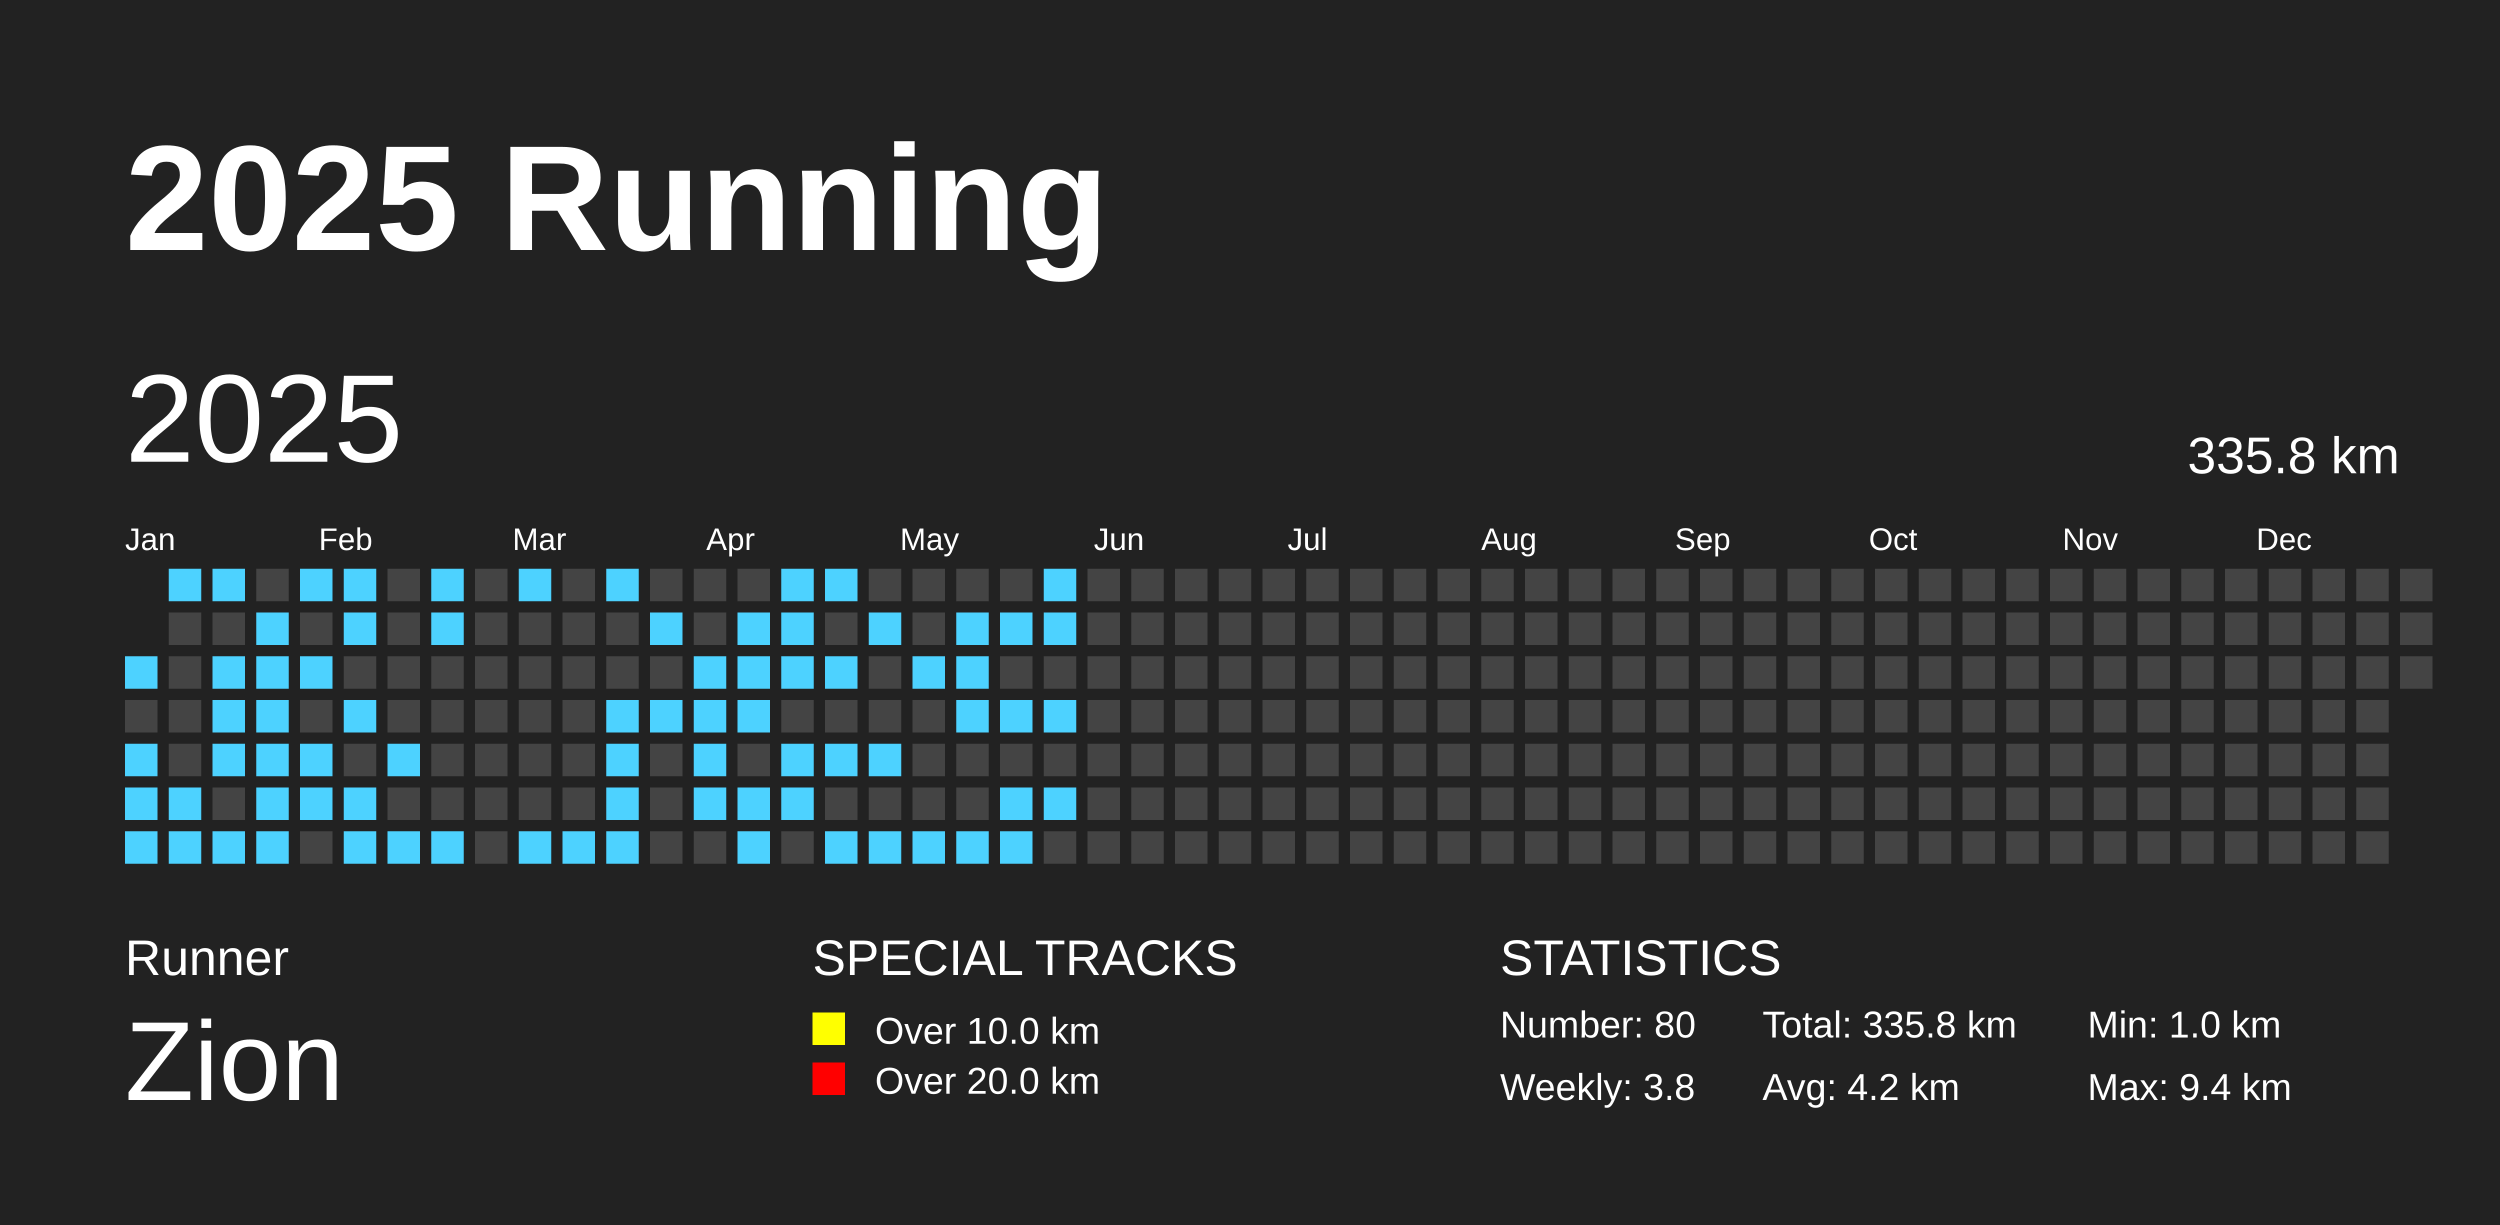
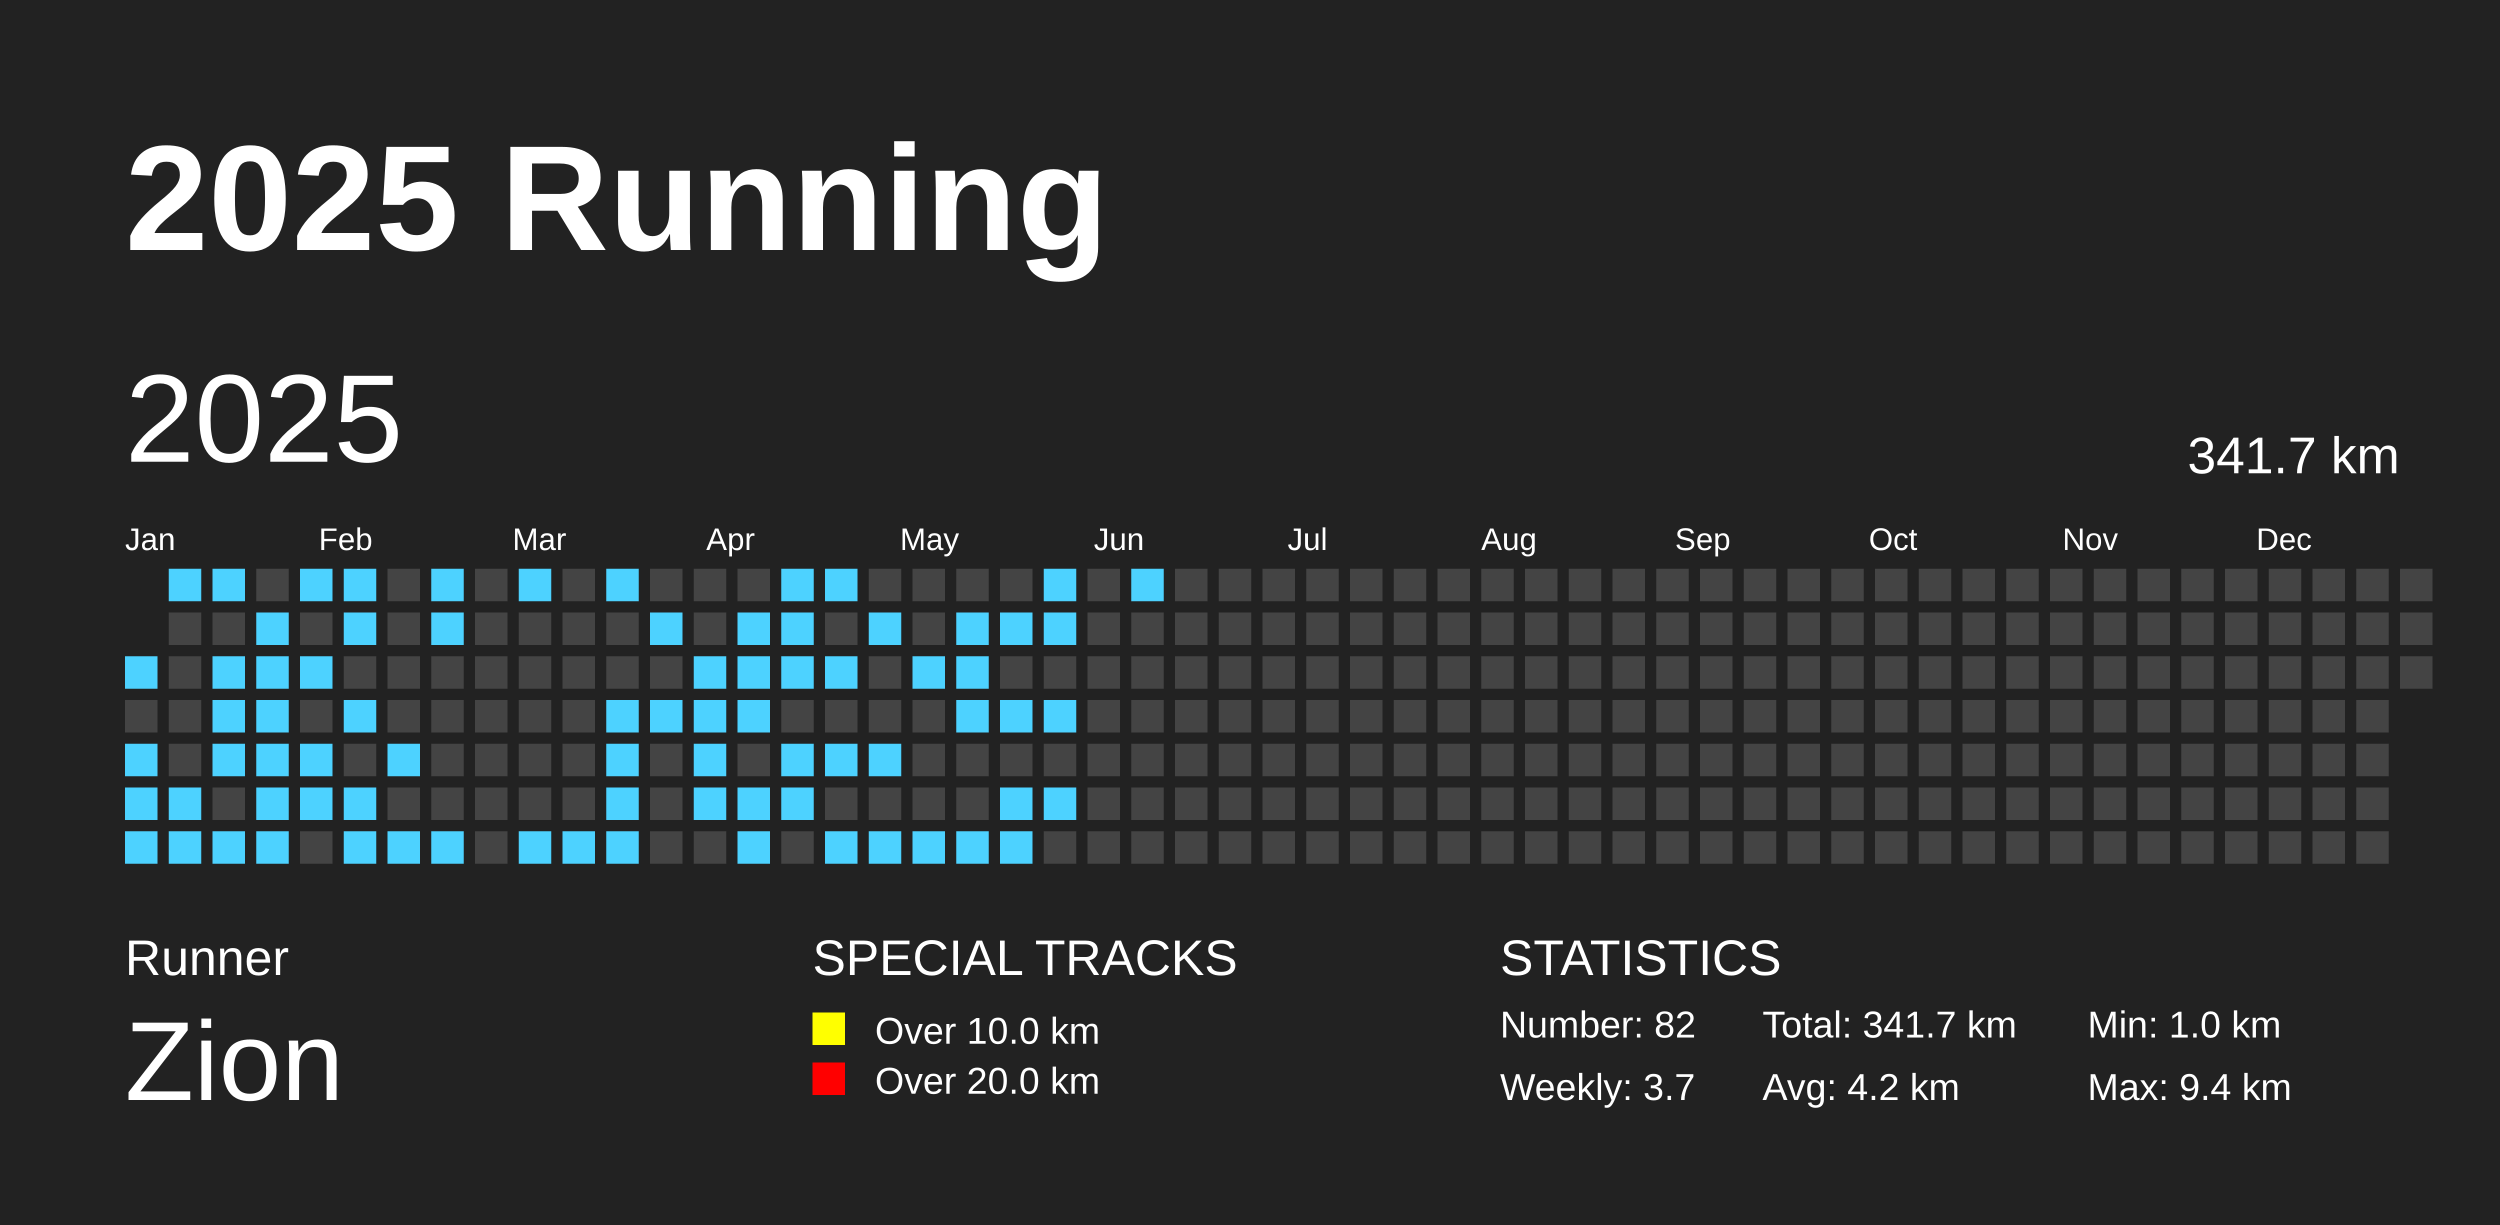
<svg xmlns="http://www.w3.org/2000/svg" baseProfile="full" height="98mm" version="1.1" viewBox="0,0,200,98" width="200mm">
  <defs />
  <rect fill="#222222" height="98" width="200" x="0" y="0" />
  <text fill="#FFFFFF" style="font-size:12px; font-family:Arial; font-weight:bold;" x="10" y="20">2025 Running</text>
  <text fill="#FFFFFF" style="font-size:4px; font-family:Arial" x="10" y="78">Runner</text>
  <text fill="#FFFFFF" style="font-size:9px; font-family:Arial" x="10" y="88">Zion</text>
  <text fill="#FFFFFF" style="font-size:4px; font-family:Arial" x="65" y="78">SPECIAL TRACKS</text>
  <rect fill="yellow" height="2.6" width="2.6" x="65" y="81" />
  <text fill="#FFFFFF" style="font-size:3px; font-family:Arial" x="70" y="83.5">Over 10.0 km</text>
  <rect fill="red" height="2.6" width="2.6" x="65" y="85" />
  <text fill="#FFFFFF" style="font-size:3px; font-family:Arial" x="70" y="87.5">Over 20.0 km</text>
  <text fill="#FFFFFF" style="font-size:4px; font-family:Arial" x="120" y="78">STATISTICS</text>
-   <text fill="#FFFFFF" style="font-size:3px; font-family:Arial" x="120" y="83">Number: 80</text>
-   <text fill="#FFFFFF" style="font-size:3px; font-family:Arial" x="120" y="88">Weekly: 3.8</text>
-   <text fill="#FFFFFF" style="font-size:3px; font-family:Arial" x="141" y="83">Total: 335.8 km</text>
+   <text fill="#FFFFFF" style="font-size:3px; font-family:Arial" x="120" y="83">Number: 82</text>
+   <text fill="#FFFFFF" style="font-size:3px; font-family:Arial" x="120" y="88">Weekly: 3.7</text>
+   <text fill="#FFFFFF" style="font-size:3px; font-family:Arial" x="141" y="83">Total: 341.7 km</text>
  <text fill="#FFFFFF" style="font-size:3px; font-family:Arial" x="141" y="88">Avg: 4.2 km</text>
  <text fill="#FFFFFF" style="font-size:3px; font-family:Arial" x="167" y="83">Min: 1.0 km</text>
  <text fill="#FFFFFF" style="font-size:3px; font-family:Arial" x="167" y="88">Max: 9.4 km</text>
  <text dominant-baseline="hanging" fill="#FFFFFF" style="font-size:10.0px; font-family:Arial;" x="10" y="30">2025</text>
-   <text dominant-baseline="hanging" fill="#FFFFFF" style="font-size:4.125px; font-family:Arial;" x="175" y="35">335.8 km</text>
+   <text dominant-baseline="hanging" fill="#FFFFFF" style="font-size:4.125px; font-family:Arial;" x="175" y="35">341.7 km</text>
  <text fill="#FFFFFF" style="font-size:2.5px; font-family:Arial" x="10.0" y="44">Jan</text>
  <text fill="#FFFFFF" style="font-size:2.5px; font-family:Arial" x="25.5" y="44">Feb</text>
  <text fill="#FFFFFF" style="font-size:2.5px; font-family:Arial" x="41.0" y="44">Mar</text>
  <text fill="#FFFFFF" style="font-size:2.5px; font-family:Arial" x="56.5" y="44">Apr</text>
  <text fill="#FFFFFF" style="font-size:2.5px; font-family:Arial" x="72.0" y="44">May</text>
  <text fill="#FFFFFF" style="font-size:2.5px; font-family:Arial" x="87.5" y="44">Jun</text>
  <text fill="#FFFFFF" style="font-size:2.5px; font-family:Arial" x="103.0" y="44">Jul</text>
  <text fill="#FFFFFF" style="font-size:2.5px; font-family:Arial" x="118.5" y="44">Aug</text>
  <text fill="#FFFFFF" style="font-size:2.5px; font-family:Arial" x="134.0" y="44">Sep</text>
  <text fill="#FFFFFF" style="font-size:2.5px; font-family:Arial" x="149.5" y="44">Oct</text>
  <text fill="#FFFFFF" style="font-size:2.5px; font-family:Arial" x="165.0" y="44">Nov</text>
  <text fill="#FFFFFF" style="font-size:2.5px; font-family:Arial" x="180.5" y="44">Dec</text>
  <rect fill="#4DD2FF" height="2.6" width="2.6" x="10.0" y="52.5" />
  <rect fill="#444444" height="2.6" width="2.6" x="10.0" y="56.0" />
  <rect fill="#4DD2FF" height="2.6" width="2.6" x="10.0" y="59.5" />
  <rect fill="#4DD2FF" height="2.6" width="2.6" x="10.0" y="63.0" />
  <rect fill="#4DD2FF" height="2.6" width="2.6" x="10.0" y="66.5" />
  <rect fill="#4DD2FF" height="2.6" width="2.6" x="13.5" y="45.5" />
  <rect fill="#444444" height="2.6" width="2.6" x="13.5" y="49.0" />
  <rect fill="#444444" height="2.6" width="2.6" x="13.5" y="52.5" />
  <rect fill="#444444" height="2.6" width="2.6" x="13.5" y="56.0" />
  <rect fill="#444444" height="2.6" width="2.6" x="13.5" y="59.5" />
  <rect fill="#4DD2FF" height="2.6" width="2.6" x="13.5" y="63.0" />
  <rect fill="#4DD2FF" height="2.6" width="2.6" x="13.5" y="66.5" />
  <rect fill="#4DD2FF" height="2.6" width="2.6" x="17.0" y="45.5" />
  <rect fill="#444444" height="2.6" width="2.6" x="17.0" y="49.0" />
  <rect fill="#4DD2FF" height="2.6" width="2.6" x="17.0" y="52.5" />
  <rect fill="#4DD2FF" height="2.6" width="2.6" x="17.0" y="56.0" />
  <rect fill="#4DD2FF" height="2.6" width="2.6" x="17.0" y="59.5" />
  <rect fill="#444444" height="2.6" width="2.6" x="17.0" y="63.0" />
  <rect fill="#4DD2FF" height="2.6" width="2.6" x="17.0" y="66.5" />
  <rect fill="#444444" height="2.6" width="2.6" x="20.5" y="45.5" />
  <rect fill="#4DD2FF" height="2.6" width="2.6" x="20.5" y="49.0" />
  <rect fill="#4DD2FF" height="2.6" width="2.6" x="20.5" y="52.5" />
  <rect fill="#4DD2FF" height="2.6" width="2.6" x="20.5" y="56.0" />
  <rect fill="#4DD2FF" height="2.6" width="2.6" x="20.5" y="59.5" />
  <rect fill="#4DD2FF" height="2.6" width="2.6" x="20.5" y="63.0" />
  <rect fill="#4DD2FF" height="2.6" width="2.6" x="20.5" y="66.5" />
  <rect fill="#4DD2FF" height="2.6" width="2.6" x="24.0" y="45.5" />
  <rect fill="#444444" height="2.6" width="2.6" x="24.0" y="49.0" />
  <rect fill="#4DD2FF" height="2.6" width="2.6" x="24.0" y="52.5" />
  <rect fill="#444444" height="2.6" width="2.6" x="24.0" y="56.0" />
  <rect fill="#4DD2FF" height="2.6" width="2.6" x="24.0" y="59.5" />
  <rect fill="#4DD2FF" height="2.6" width="2.6" x="24.0" y="63.0" />
  <rect fill="#444444" height="2.6" width="2.6" x="24.0" y="66.5" />
  <rect fill="#4DD2FF" height="2.6" width="2.6" x="27.5" y="45.5" />
  <rect fill="#4DD2FF" height="2.6" width="2.6" x="27.5" y="49.0" />
  <rect fill="#444444" height="2.6" width="2.6" x="27.5" y="52.5" />
  <rect fill="#4DD2FF" height="2.6" width="2.6" x="27.5" y="56.0" />
  <rect fill="#444444" height="2.6" width="2.6" x="27.5" y="59.5" />
  <rect fill="#4DD2FF" height="2.6" width="2.6" x="27.5" y="63.0" />
  <rect fill="#4DD2FF" height="2.6" width="2.6" x="27.5" y="66.5" />
  <rect fill="#444444" height="2.6" width="2.6" x="31.0" y="45.5" />
  <rect fill="#444444" height="2.6" width="2.6" x="31.0" y="49.0" />
  <rect fill="#444444" height="2.6" width="2.6" x="31.0" y="52.5" />
  <rect fill="#444444" height="2.6" width="2.6" x="31.0" y="56.0" />
  <rect fill="#4DD2FF" height="2.6" width="2.6" x="31.0" y="59.5" />
  <rect fill="#444444" height="2.6" width="2.6" x="31.0" y="63.0" />
  <rect fill="#4DD2FF" height="2.6" width="2.6" x="31.0" y="66.5" />
  <rect fill="#4DD2FF" height="2.6" width="2.6" x="34.5" y="45.5" />
  <rect fill="#4DD2FF" height="2.6" width="2.6" x="34.5" y="49.0" />
  <rect fill="#444444" height="2.6" width="2.6" x="34.5" y="52.5" />
  <rect fill="#444444" height="2.6" width="2.6" x="34.5" y="56.0" />
  <rect fill="#444444" height="2.6" width="2.6" x="34.5" y="59.5" />
  <rect fill="#444444" height="2.6" width="2.6" x="34.5" y="63.0" />
  <rect fill="#4DD2FF" height="2.6" width="2.6" x="34.5" y="66.5" />
  <rect fill="#444444" height="2.6" width="2.6" x="38.0" y="45.5" />
  <rect fill="#444444" height="2.6" width="2.6" x="38.0" y="49.0" />
  <rect fill="#444444" height="2.6" width="2.6" x="38.0" y="52.5" />
  <rect fill="#444444" height="2.6" width="2.6" x="38.0" y="56.0" />
  <rect fill="#444444" height="2.6" width="2.6" x="38.0" y="59.5" />
  <rect fill="#444444" height="2.6" width="2.6" x="38.0" y="63.0" />
  <rect fill="#444444" height="2.6" width="2.6" x="38.0" y="66.5" />
  <rect fill="#4DD2FF" height="2.6" width="2.6" x="41.5" y="45.5" />
  <rect fill="#444444" height="2.6" width="2.6" x="41.5" y="49.0" />
  <rect fill="#444444" height="2.6" width="2.6" x="41.5" y="52.5" />
  <rect fill="#444444" height="2.6" width="2.6" x="41.5" y="56.0" />
  <rect fill="#444444" height="2.6" width="2.6" x="41.5" y="59.5" />
  <rect fill="#444444" height="2.6" width="2.6" x="41.5" y="63.0" />
  <rect fill="#4DD2FF" height="2.6" width="2.6" x="41.5" y="66.5" />
  <rect fill="#444444" height="2.6" width="2.6" x="45.0" y="45.5" />
  <rect fill="#444444" height="2.6" width="2.6" x="45.0" y="49.0" />
  <rect fill="#444444" height="2.6" width="2.6" x="45.0" y="52.5" />
  <rect fill="#444444" height="2.6" width="2.6" x="45.0" y="56.0" />
  <rect fill="#444444" height="2.6" width="2.6" x="45.0" y="59.5" />
  <rect fill="#444444" height="2.6" width="2.6" x="45.0" y="63.0" />
  <rect fill="#4DD2FF" height="2.6" width="2.6" x="45.0" y="66.5" />
  <rect fill="#4DD2FF" height="2.6" width="2.6" x="48.5" y="45.5" />
  <rect fill="#444444" height="2.6" width="2.6" x="48.5" y="49.0" />
  <rect fill="#444444" height="2.6" width="2.6" x="48.5" y="52.5" />
  <rect fill="#4DD2FF" height="2.6" width="2.6" x="48.5" y="56.0" />
  <rect fill="#4DD2FF" height="2.6" width="2.6" x="48.5" y="59.5" />
  <rect fill="#4DD2FF" height="2.6" width="2.6" x="48.5" y="63.0" />
  <rect fill="#4DD2FF" height="2.6" width="2.6" x="48.5" y="66.5" />
  <rect fill="#444444" height="2.6" width="2.6" x="52.0" y="45.5" />
  <rect fill="#4DD2FF" height="2.6" width="2.6" x="52.0" y="49.0" />
  <rect fill="#444444" height="2.6" width="2.6" x="52.0" y="52.5" />
  <rect fill="#4DD2FF" height="2.6" width="2.6" x="52.0" y="56.0" />
  <rect fill="#444444" height="2.6" width="2.6" x="52.0" y="59.5" />
  <rect fill="#444444" height="2.6" width="2.6" x="52.0" y="63.0" />
  <rect fill="#444444" height="2.6" width="2.6" x="52.0" y="66.5" />
  <rect fill="#444444" height="2.6" width="2.6" x="55.5" y="45.5" />
  <rect fill="#444444" height="2.6" width="2.6" x="55.5" y="49.0" />
  <rect fill="#4DD2FF" height="2.6" width="2.6" x="55.5" y="52.5" />
  <rect fill="#4DD2FF" height="2.6" width="2.6" x="55.5" y="56.0" />
  <rect fill="#4DD2FF" height="2.6" width="2.6" x="55.5" y="59.5" />
  <rect fill="#4DD2FF" height="2.6" width="2.6" x="55.5" y="63.0" />
  <rect fill="#444444" height="2.6" width="2.6" x="55.5" y="66.5" />
  <rect fill="#444444" height="2.6" width="2.6" x="59.0" y="45.5" />
  <rect fill="#4DD2FF" height="2.6" width="2.6" x="59.0" y="49.0" />
  <rect fill="#4DD2FF" height="2.6" width="2.6" x="59.0" y="52.5" />
  <rect fill="#4DD2FF" height="2.6" width="2.6" x="59.0" y="56.0" />
  <rect fill="#444444" height="2.6" width="2.6" x="59.0" y="59.5" />
  <rect fill="#4DD2FF" height="2.6" width="2.6" x="59.0" y="63.0" />
  <rect fill="#4DD2FF" height="2.6" width="2.6" x="59.0" y="66.5" />
  <rect fill="#4DD2FF" height="2.6" width="2.6" x="62.5" y="45.5" />
  <rect fill="#4DD2FF" height="2.6" width="2.6" x="62.5" y="49.0" />
  <rect fill="#4DD2FF" height="2.6" width="2.6" x="62.5" y="52.5" />
  <rect fill="#444444" height="2.6" width="2.6" x="62.5" y="56.0" />
  <rect fill="#4DD2FF" height="2.6" width="2.6" x="62.5" y="59.5" />
  <rect fill="#4DD2FF" height="2.6" width="2.6" x="62.5" y="63.0" />
  <rect fill="#444444" height="2.6" width="2.6" x="62.5" y="66.5" />
  <rect fill="#4DD2FF" height="2.6" width="2.6" x="66.0" y="45.5" />
  <rect fill="#444444" height="2.6" width="2.6" x="66.0" y="49.0" />
  <rect fill="#4DD2FF" height="2.6" width="2.6" x="66.0" y="52.5" />
  <rect fill="#444444" height="2.6" width="2.6" x="66.0" y="56.0" />
  <rect fill="#4DD2FF" height="2.6" width="2.6" x="66.0" y="59.5" />
  <rect fill="#444444" height="2.6" width="2.6" x="66.0" y="63.0" />
  <rect fill="#4DD2FF" height="2.6" width="2.6" x="66.0" y="66.5" />
  <rect fill="#444444" height="2.6" width="2.6" x="69.5" y="45.5" />
  <rect fill="#4DD2FF" height="2.6" width="2.6" x="69.5" y="49.0" />
  <rect fill="#444444" height="2.6" width="2.6" x="69.5" y="52.5" />
  <rect fill="#444444" height="2.6" width="2.6" x="69.5" y="56.0" />
  <rect fill="#4DD2FF" height="2.6" width="2.6" x="69.5" y="59.5" />
  <rect fill="#444444" height="2.6" width="2.6" x="69.5" y="63.0" />
  <rect fill="#4DD2FF" height="2.6" width="2.6" x="69.5" y="66.5" />
  <rect fill="#444444" height="2.6" width="2.6" x="73.0" y="45.5" />
  <rect fill="#444444" height="2.6" width="2.6" x="73.0" y="49.0" />
  <rect fill="#4DD2FF" height="2.6" width="2.6" x="73.0" y="52.5" />
  <rect fill="#444444" height="2.6" width="2.6" x="73.0" y="56.0" />
  <rect fill="#444444" height="2.6" width="2.6" x="73.0" y="59.5" />
  <rect fill="#444444" height="2.6" width="2.6" x="73.0" y="63.0" />
  <rect fill="#4DD2FF" height="2.6" width="2.6" x="73.0" y="66.5" />
  <rect fill="#444444" height="2.6" width="2.6" x="76.5" y="45.5" />
  <rect fill="#4DD2FF" height="2.6" width="2.6" x="76.5" y="49.0" />
  <rect fill="#4DD2FF" height="2.6" width="2.6" x="76.5" y="52.5" />
  <rect fill="#4DD2FF" height="2.6" width="2.6" x="76.5" y="56.0" />
  <rect fill="#444444" height="2.6" width="2.6" x="76.5" y="59.5" />
  <rect fill="#444444" height="2.6" width="2.6" x="76.5" y="63.0" />
  <rect fill="#4DD2FF" height="2.6" width="2.6" x="76.5" y="66.5" />
  <rect fill="#444444" height="2.6" width="2.6" x="80.0" y="45.5" />
  <rect fill="#4DD2FF" height="2.6" width="2.6" x="80.0" y="49.0" />
  <rect fill="#444444" height="2.6" width="2.6" x="80.0" y="52.5" />
  <rect fill="#4DD2FF" height="2.6" width="2.6" x="80.0" y="56.0" />
  <rect fill="#444444" height="2.6" width="2.6" x="80.0" y="59.5" />
  <rect fill="#4DD2FF" height="2.6" width="2.6" x="80.0" y="63.0" />
  <rect fill="#4DD2FF" height="2.6" width="2.6" x="80.0" y="66.5" />
  <rect fill="#4DD2FF" height="2.6" width="2.6" x="83.5" y="45.5" />
  <rect fill="#4DD2FF" height="2.6" width="2.6" x="83.5" y="49.0" />
  <rect fill="#444444" height="2.6" width="2.6" x="83.5" y="52.5" />
  <rect fill="#4DD2FF" height="2.6" width="2.6" x="83.5" y="56.0" />
  <rect fill="#444444" height="2.6" width="2.6" x="83.5" y="59.5" />
  <rect fill="#4DD2FF" height="2.6" width="2.6" x="83.5" y="63.0" />
  <rect fill="#444444" height="2.6" width="2.6" x="83.5" y="66.5" />
  <rect fill="#444444" height="2.6" width="2.6" x="87.0" y="45.5" />
  <rect fill="#444444" height="2.6" width="2.6" x="87.0" y="49.0" />
  <rect fill="#444444" height="2.6" width="2.6" x="87.0" y="52.5" />
  <rect fill="#444444" height="2.6" width="2.6" x="87.0" y="56.0" />
  <rect fill="#444444" height="2.6" width="2.6" x="87.0" y="59.5" />
  <rect fill="#444444" height="2.6" width="2.6" x="87.0" y="63.0" />
  <rect fill="#444444" height="2.6" width="2.6" x="87.0" y="66.5" />
-   <rect fill="#444444" height="2.6" width="2.6" x="90.5" y="45.5" />
+   <rect fill="#4DD2FF" height="2.6" width="2.6" x="90.5" y="45.5" />
  <rect fill="#444444" height="2.6" width="2.6" x="90.5" y="49.0" />
  <rect fill="#444444" height="2.6" width="2.6" x="90.5" y="52.5" />
  <rect fill="#444444" height="2.6" width="2.6" x="90.5" y="56.0" />
  <rect fill="#444444" height="2.6" width="2.6" x="90.5" y="59.5" />
  <rect fill="#444444" height="2.6" width="2.6" x="90.5" y="63.0" />
  <rect fill="#444444" height="2.6" width="2.6" x="90.5" y="66.5" />
  <rect fill="#444444" height="2.6" width="2.6" x="94.0" y="45.5" />
  <rect fill="#444444" height="2.6" width="2.6" x="94.0" y="49.0" />
  <rect fill="#444444" height="2.6" width="2.6" x="94.0" y="52.5" />
  <rect fill="#444444" height="2.6" width="2.6" x="94.0" y="56.0" />
  <rect fill="#444444" height="2.6" width="2.6" x="94.0" y="59.5" />
  <rect fill="#444444" height="2.6" width="2.6" x="94.0" y="63.0" />
  <rect fill="#444444" height="2.6" width="2.6" x="94.0" y="66.5" />
  <rect fill="#444444" height="2.6" width="2.6" x="97.5" y="45.5" />
  <rect fill="#444444" height="2.6" width="2.6" x="97.5" y="49.0" />
  <rect fill="#444444" height="2.6" width="2.6" x="97.5" y="52.5" />
  <rect fill="#444444" height="2.6" width="2.6" x="97.5" y="56.0" />
  <rect fill="#444444" height="2.6" width="2.6" x="97.5" y="59.5" />
  <rect fill="#444444" height="2.6" width="2.6" x="97.5" y="63.0" />
  <rect fill="#444444" height="2.6" width="2.6" x="97.5" y="66.5" />
  <rect fill="#444444" height="2.6" width="2.6" x="101.0" y="45.5" />
  <rect fill="#444444" height="2.6" width="2.6" x="101.0" y="49.0" />
  <rect fill="#444444" height="2.6" width="2.6" x="101.0" y="52.5" />
  <rect fill="#444444" height="2.6" width="2.6" x="101.0" y="56.0" />
  <rect fill="#444444" height="2.6" width="2.6" x="101.0" y="59.5" />
  <rect fill="#444444" height="2.6" width="2.6" x="101.0" y="63.0" />
  <rect fill="#444444" height="2.6" width="2.6" x="101.0" y="66.5" />
  <rect fill="#444444" height="2.6" width="2.6" x="104.5" y="45.5" />
  <rect fill="#444444" height="2.6" width="2.6" x="104.5" y="49.0" />
  <rect fill="#444444" height="2.6" width="2.6" x="104.5" y="52.5" />
  <rect fill="#444444" height="2.6" width="2.6" x="104.5" y="56.0" />
  <rect fill="#444444" height="2.6" width="2.6" x="104.5" y="59.5" />
  <rect fill="#444444" height="2.6" width="2.6" x="104.5" y="63.0" />
  <rect fill="#444444" height="2.6" width="2.6" x="104.5" y="66.5" />
  <rect fill="#444444" height="2.6" width="2.6" x="108.0" y="45.5" />
  <rect fill="#444444" height="2.6" width="2.6" x="108.0" y="49.0" />
  <rect fill="#444444" height="2.6" width="2.6" x="108.0" y="52.5" />
  <rect fill="#444444" height="2.6" width="2.6" x="108.0" y="56.0" />
  <rect fill="#444444" height="2.6" width="2.6" x="108.0" y="59.5" />
  <rect fill="#444444" height="2.6" width="2.6" x="108.0" y="63.0" />
  <rect fill="#444444" height="2.6" width="2.6" x="108.0" y="66.5" />
  <rect fill="#444444" height="2.6" width="2.6" x="111.5" y="45.5" />
  <rect fill="#444444" height="2.6" width="2.6" x="111.5" y="49.0" />
  <rect fill="#444444" height="2.6" width="2.6" x="111.5" y="52.5" />
  <rect fill="#444444" height="2.6" width="2.6" x="111.5" y="56.0" />
  <rect fill="#444444" height="2.6" width="2.6" x="111.5" y="59.5" />
  <rect fill="#444444" height="2.6" width="2.6" x="111.5" y="63.0" />
  <rect fill="#444444" height="2.6" width="2.6" x="111.5" y="66.5" />
  <rect fill="#444444" height="2.6" width="2.6" x="115.0" y="45.5" />
  <rect fill="#444444" height="2.6" width="2.6" x="115.0" y="49.0" />
  <rect fill="#444444" height="2.6" width="2.6" x="115.0" y="52.5" />
  <rect fill="#444444" height="2.6" width="2.6" x="115.0" y="56.0" />
  <rect fill="#444444" height="2.6" width="2.6" x="115.0" y="59.5" />
  <rect fill="#444444" height="2.6" width="2.6" x="115.0" y="63.0" />
  <rect fill="#444444" height="2.6" width="2.6" x="115.0" y="66.5" />
  <rect fill="#444444" height="2.6" width="2.6" x="118.5" y="45.5" />
  <rect fill="#444444" height="2.6" width="2.6" x="118.5" y="49.0" />
  <rect fill="#444444" height="2.6" width="2.6" x="118.5" y="52.5" />
  <rect fill="#444444" height="2.6" width="2.6" x="118.5" y="56.0" />
  <rect fill="#444444" height="2.6" width="2.6" x="118.5" y="59.5" />
  <rect fill="#444444" height="2.6" width="2.6" x="118.5" y="63.0" />
  <rect fill="#444444" height="2.6" width="2.6" x="118.5" y="66.5" />
  <rect fill="#444444" height="2.6" width="2.6" x="122.0" y="45.5" />
  <rect fill="#444444" height="2.6" width="2.6" x="122.0" y="49.0" />
  <rect fill="#444444" height="2.6" width="2.6" x="122.0" y="52.5" />
  <rect fill="#444444" height="2.6" width="2.6" x="122.0" y="56.0" />
  <rect fill="#444444" height="2.6" width="2.6" x="122.0" y="59.5" />
  <rect fill="#444444" height="2.6" width="2.6" x="122.0" y="63.0" />
  <rect fill="#444444" height="2.6" width="2.6" x="122.0" y="66.5" />
  <rect fill="#444444" height="2.6" width="2.6" x="125.5" y="45.5" />
  <rect fill="#444444" height="2.6" width="2.6" x="125.5" y="49.0" />
  <rect fill="#444444" height="2.6" width="2.6" x="125.5" y="52.5" />
  <rect fill="#444444" height="2.6" width="2.6" x="125.5" y="56.0" />
  <rect fill="#444444" height="2.6" width="2.6" x="125.5" y="59.5" />
  <rect fill="#444444" height="2.6" width="2.6" x="125.5" y="63.0" />
  <rect fill="#444444" height="2.6" width="2.6" x="125.5" y="66.5" />
  <rect fill="#444444" height="2.6" width="2.6" x="129.0" y="45.5" />
  <rect fill="#444444" height="2.6" width="2.6" x="129.0" y="49.0" />
  <rect fill="#444444" height="2.6" width="2.6" x="129.0" y="52.5" />
  <rect fill="#444444" height="2.6" width="2.6" x="129.0" y="56.0" />
  <rect fill="#444444" height="2.6" width="2.6" x="129.0" y="59.5" />
  <rect fill="#444444" height="2.6" width="2.6" x="129.0" y="63.0" />
  <rect fill="#444444" height="2.6" width="2.6" x="129.0" y="66.5" />
  <rect fill="#444444" height="2.6" width="2.6" x="132.5" y="45.5" />
  <rect fill="#444444" height="2.6" width="2.6" x="132.5" y="49.0" />
  <rect fill="#444444" height="2.6" width="2.6" x="132.5" y="52.5" />
  <rect fill="#444444" height="2.6" width="2.6" x="132.5" y="56.0" />
  <rect fill="#444444" height="2.6" width="2.6" x="132.5" y="59.5" />
  <rect fill="#444444" height="2.6" width="2.6" x="132.5" y="63.0" />
  <rect fill="#444444" height="2.6" width="2.6" x="132.5" y="66.5" />
  <rect fill="#444444" height="2.6" width="2.6" x="136.0" y="45.5" />
  <rect fill="#444444" height="2.6" width="2.6" x="136.0" y="49.0" />
  <rect fill="#444444" height="2.6" width="2.6" x="136.0" y="52.5" />
  <rect fill="#444444" height="2.6" width="2.6" x="136.0" y="56.0" />
  <rect fill="#444444" height="2.6" width="2.6" x="136.0" y="59.5" />
  <rect fill="#444444" height="2.6" width="2.6" x="136.0" y="63.0" />
  <rect fill="#444444" height="2.6" width="2.6" x="136.0" y="66.5" />
  <rect fill="#444444" height="2.6" width="2.6" x="139.5" y="45.5" />
  <rect fill="#444444" height="2.6" width="2.6" x="139.5" y="49.0" />
  <rect fill="#444444" height="2.6" width="2.6" x="139.5" y="52.5" />
  <rect fill="#444444" height="2.6" width="2.6" x="139.5" y="56.0" />
  <rect fill="#444444" height="2.6" width="2.6" x="139.5" y="59.5" />
  <rect fill="#444444" height="2.6" width="2.6" x="139.5" y="63.0" />
  <rect fill="#444444" height="2.6" width="2.6" x="139.5" y="66.5" />
  <rect fill="#444444" height="2.6" width="2.6" x="143.0" y="45.5" />
  <rect fill="#444444" height="2.6" width="2.6" x="143.0" y="49.0" />
  <rect fill="#444444" height="2.6" width="2.6" x="143.0" y="52.5" />
  <rect fill="#444444" height="2.6" width="2.6" x="143.0" y="56.0" />
  <rect fill="#444444" height="2.6" width="2.6" x="143.0" y="59.5" />
  <rect fill="#444444" height="2.6" width="2.6" x="143.0" y="63.0" />
  <rect fill="#444444" height="2.6" width="2.6" x="143.0" y="66.5" />
  <rect fill="#444444" height="2.6" width="2.6" x="146.5" y="45.5" />
  <rect fill="#444444" height="2.6" width="2.6" x="146.5" y="49.0" />
  <rect fill="#444444" height="2.6" width="2.6" x="146.5" y="52.5" />
  <rect fill="#444444" height="2.6" width="2.6" x="146.5" y="56.0" />
  <rect fill="#444444" height="2.6" width="2.6" x="146.5" y="59.5" />
  <rect fill="#444444" height="2.6" width="2.6" x="146.5" y="63.0" />
  <rect fill="#444444" height="2.6" width="2.6" x="146.5" y="66.5" />
  <rect fill="#444444" height="2.6" width="2.6" x="150.0" y="45.5" />
  <rect fill="#444444" height="2.6" width="2.6" x="150.0" y="49.0" />
  <rect fill="#444444" height="2.6" width="2.6" x="150.0" y="52.5" />
  <rect fill="#444444" height="2.6" width="2.6" x="150.0" y="56.0" />
  <rect fill="#444444" height="2.6" width="2.6" x="150.0" y="59.5" />
  <rect fill="#444444" height="2.6" width="2.6" x="150.0" y="63.0" />
  <rect fill="#444444" height="2.6" width="2.6" x="150.0" y="66.5" />
  <rect fill="#444444" height="2.6" width="2.6" x="153.5" y="45.5" />
  <rect fill="#444444" height="2.6" width="2.6" x="153.5" y="49.0" />
  <rect fill="#444444" height="2.6" width="2.6" x="153.5" y="52.5" />
  <rect fill="#444444" height="2.6" width="2.6" x="153.5" y="56.0" />
  <rect fill="#444444" height="2.6" width="2.6" x="153.5" y="59.5" />
  <rect fill="#444444" height="2.6" width="2.6" x="153.5" y="63.0" />
  <rect fill="#444444" height="2.6" width="2.6" x="153.5" y="66.5" />
  <rect fill="#444444" height="2.6" width="2.6" x="157.0" y="45.5" />
  <rect fill="#444444" height="2.6" width="2.6" x="157.0" y="49.0" />
  <rect fill="#444444" height="2.6" width="2.6" x="157.0" y="52.5" />
  <rect fill="#444444" height="2.6" width="2.6" x="157.0" y="56.0" />
  <rect fill="#444444" height="2.6" width="2.6" x="157.0" y="59.5" />
  <rect fill="#444444" height="2.6" width="2.6" x="157.0" y="63.0" />
  <rect fill="#444444" height="2.6" width="2.6" x="157.0" y="66.5" />
  <rect fill="#444444" height="2.6" width="2.6" x="160.5" y="45.5" />
  <rect fill="#444444" height="2.6" width="2.6" x="160.5" y="49.0" />
  <rect fill="#444444" height="2.6" width="2.6" x="160.5" y="52.5" />
  <rect fill="#444444" height="2.6" width="2.6" x="160.5" y="56.0" />
  <rect fill="#444444" height="2.6" width="2.6" x="160.5" y="59.5" />
  <rect fill="#444444" height="2.6" width="2.6" x="160.5" y="63.0" />
  <rect fill="#444444" height="2.6" width="2.6" x="160.5" y="66.5" />
  <rect fill="#444444" height="2.6" width="2.6" x="164.0" y="45.5" />
  <rect fill="#444444" height="2.6" width="2.6" x="164.0" y="49.0" />
  <rect fill="#444444" height="2.6" width="2.6" x="164.0" y="52.5" />
  <rect fill="#444444" height="2.6" width="2.6" x="164.0" y="56.0" />
  <rect fill="#444444" height="2.6" width="2.6" x="164.0" y="59.5" />
  <rect fill="#444444" height="2.6" width="2.6" x="164.0" y="63.0" />
  <rect fill="#444444" height="2.6" width="2.6" x="164.0" y="66.5" />
  <rect fill="#444444" height="2.6" width="2.6" x="167.5" y="45.5" />
  <rect fill="#444444" height="2.6" width="2.6" x="167.5" y="49.0" />
  <rect fill="#444444" height="2.6" width="2.6" x="167.5" y="52.5" />
  <rect fill="#444444" height="2.6" width="2.6" x="167.5" y="56.0" />
  <rect fill="#444444" height="2.6" width="2.6" x="167.5" y="59.5" />
  <rect fill="#444444" height="2.6" width="2.6" x="167.5" y="63.0" />
  <rect fill="#444444" height="2.6" width="2.6" x="167.5" y="66.5" />
  <rect fill="#444444" height="2.6" width="2.6" x="171.0" y="45.5" />
  <rect fill="#444444" height="2.6" width="2.6" x="171.0" y="49.0" />
  <rect fill="#444444" height="2.6" width="2.6" x="171.0" y="52.5" />
  <rect fill="#444444" height="2.6" width="2.6" x="171.0" y="56.0" />
  <rect fill="#444444" height="2.6" width="2.6" x="171.0" y="59.5" />
  <rect fill="#444444" height="2.6" width="2.6" x="171.0" y="63.0" />
  <rect fill="#444444" height="2.6" width="2.6" x="171.0" y="66.5" />
  <rect fill="#444444" height="2.6" width="2.6" x="174.5" y="45.5" />
  <rect fill="#444444" height="2.6" width="2.6" x="174.5" y="49.0" />
  <rect fill="#444444" height="2.6" width="2.6" x="174.5" y="52.5" />
  <rect fill="#444444" height="2.6" width="2.6" x="174.5" y="56.0" />
  <rect fill="#444444" height="2.6" width="2.6" x="174.5" y="59.5" />
  <rect fill="#444444" height="2.6" width="2.6" x="174.5" y="63.0" />
  <rect fill="#444444" height="2.6" width="2.6" x="174.5" y="66.5" />
  <rect fill="#444444" height="2.6" width="2.6" x="178.0" y="45.5" />
  <rect fill="#444444" height="2.6" width="2.6" x="178.0" y="49.0" />
  <rect fill="#444444" height="2.6" width="2.6" x="178.0" y="52.5" />
  <rect fill="#444444" height="2.6" width="2.6" x="178.0" y="56.0" />
  <rect fill="#444444" height="2.6" width="2.6" x="178.0" y="59.5" />
  <rect fill="#444444" height="2.6" width="2.6" x="178.0" y="63.0" />
  <rect fill="#444444" height="2.6" width="2.6" x="178.0" y="66.5" />
  <rect fill="#444444" height="2.6" width="2.6" x="181.5" y="45.5" />
  <rect fill="#444444" height="2.6" width="2.6" x="181.5" y="49.0" />
  <rect fill="#444444" height="2.6" width="2.6" x="181.5" y="52.5" />
  <rect fill="#444444" height="2.6" width="2.6" x="181.5" y="56.0" />
  <rect fill="#444444" height="2.6" width="2.6" x="181.5" y="59.5" />
  <rect fill="#444444" height="2.6" width="2.6" x="181.5" y="63.0" />
  <rect fill="#444444" height="2.6" width="2.6" x="181.5" y="66.5" />
  <rect fill="#444444" height="2.6" width="2.6" x="185.0" y="45.5" />
  <rect fill="#444444" height="2.6" width="2.6" x="185.0" y="49.0" />
  <rect fill="#444444" height="2.6" width="2.6" x="185.0" y="52.5" />
  <rect fill="#444444" height="2.6" width="2.6" x="185.0" y="56.0" />
  <rect fill="#444444" height="2.6" width="2.6" x="185.0" y="59.5" />
  <rect fill="#444444" height="2.6" width="2.6" x="185.0" y="63.0" />
  <rect fill="#444444" height="2.6" width="2.6" x="185.0" y="66.5" />
  <rect fill="#444444" height="2.6" width="2.6" x="188.5" y="45.5" />
  <rect fill="#444444" height="2.6" width="2.6" x="188.5" y="49.0" />
  <rect fill="#444444" height="2.6" width="2.6" x="188.5" y="52.5" />
  <rect fill="#444444" height="2.6" width="2.6" x="188.5" y="56.0" />
  <rect fill="#444444" height="2.6" width="2.6" x="188.5" y="59.5" />
  <rect fill="#444444" height="2.6" width="2.6" x="188.5" y="63.0" />
  <rect fill="#444444" height="2.6" width="2.6" x="188.5" y="66.5" />
  <rect fill="#444444" height="2.6" width="2.6" x="192.0" y="45.5" />
  <rect fill="#444444" height="2.6" width="2.6" x="192.0" y="49.0" />
  <rect fill="#444444" height="2.6" width="2.6" x="192.0" y="52.5" />
</svg>
